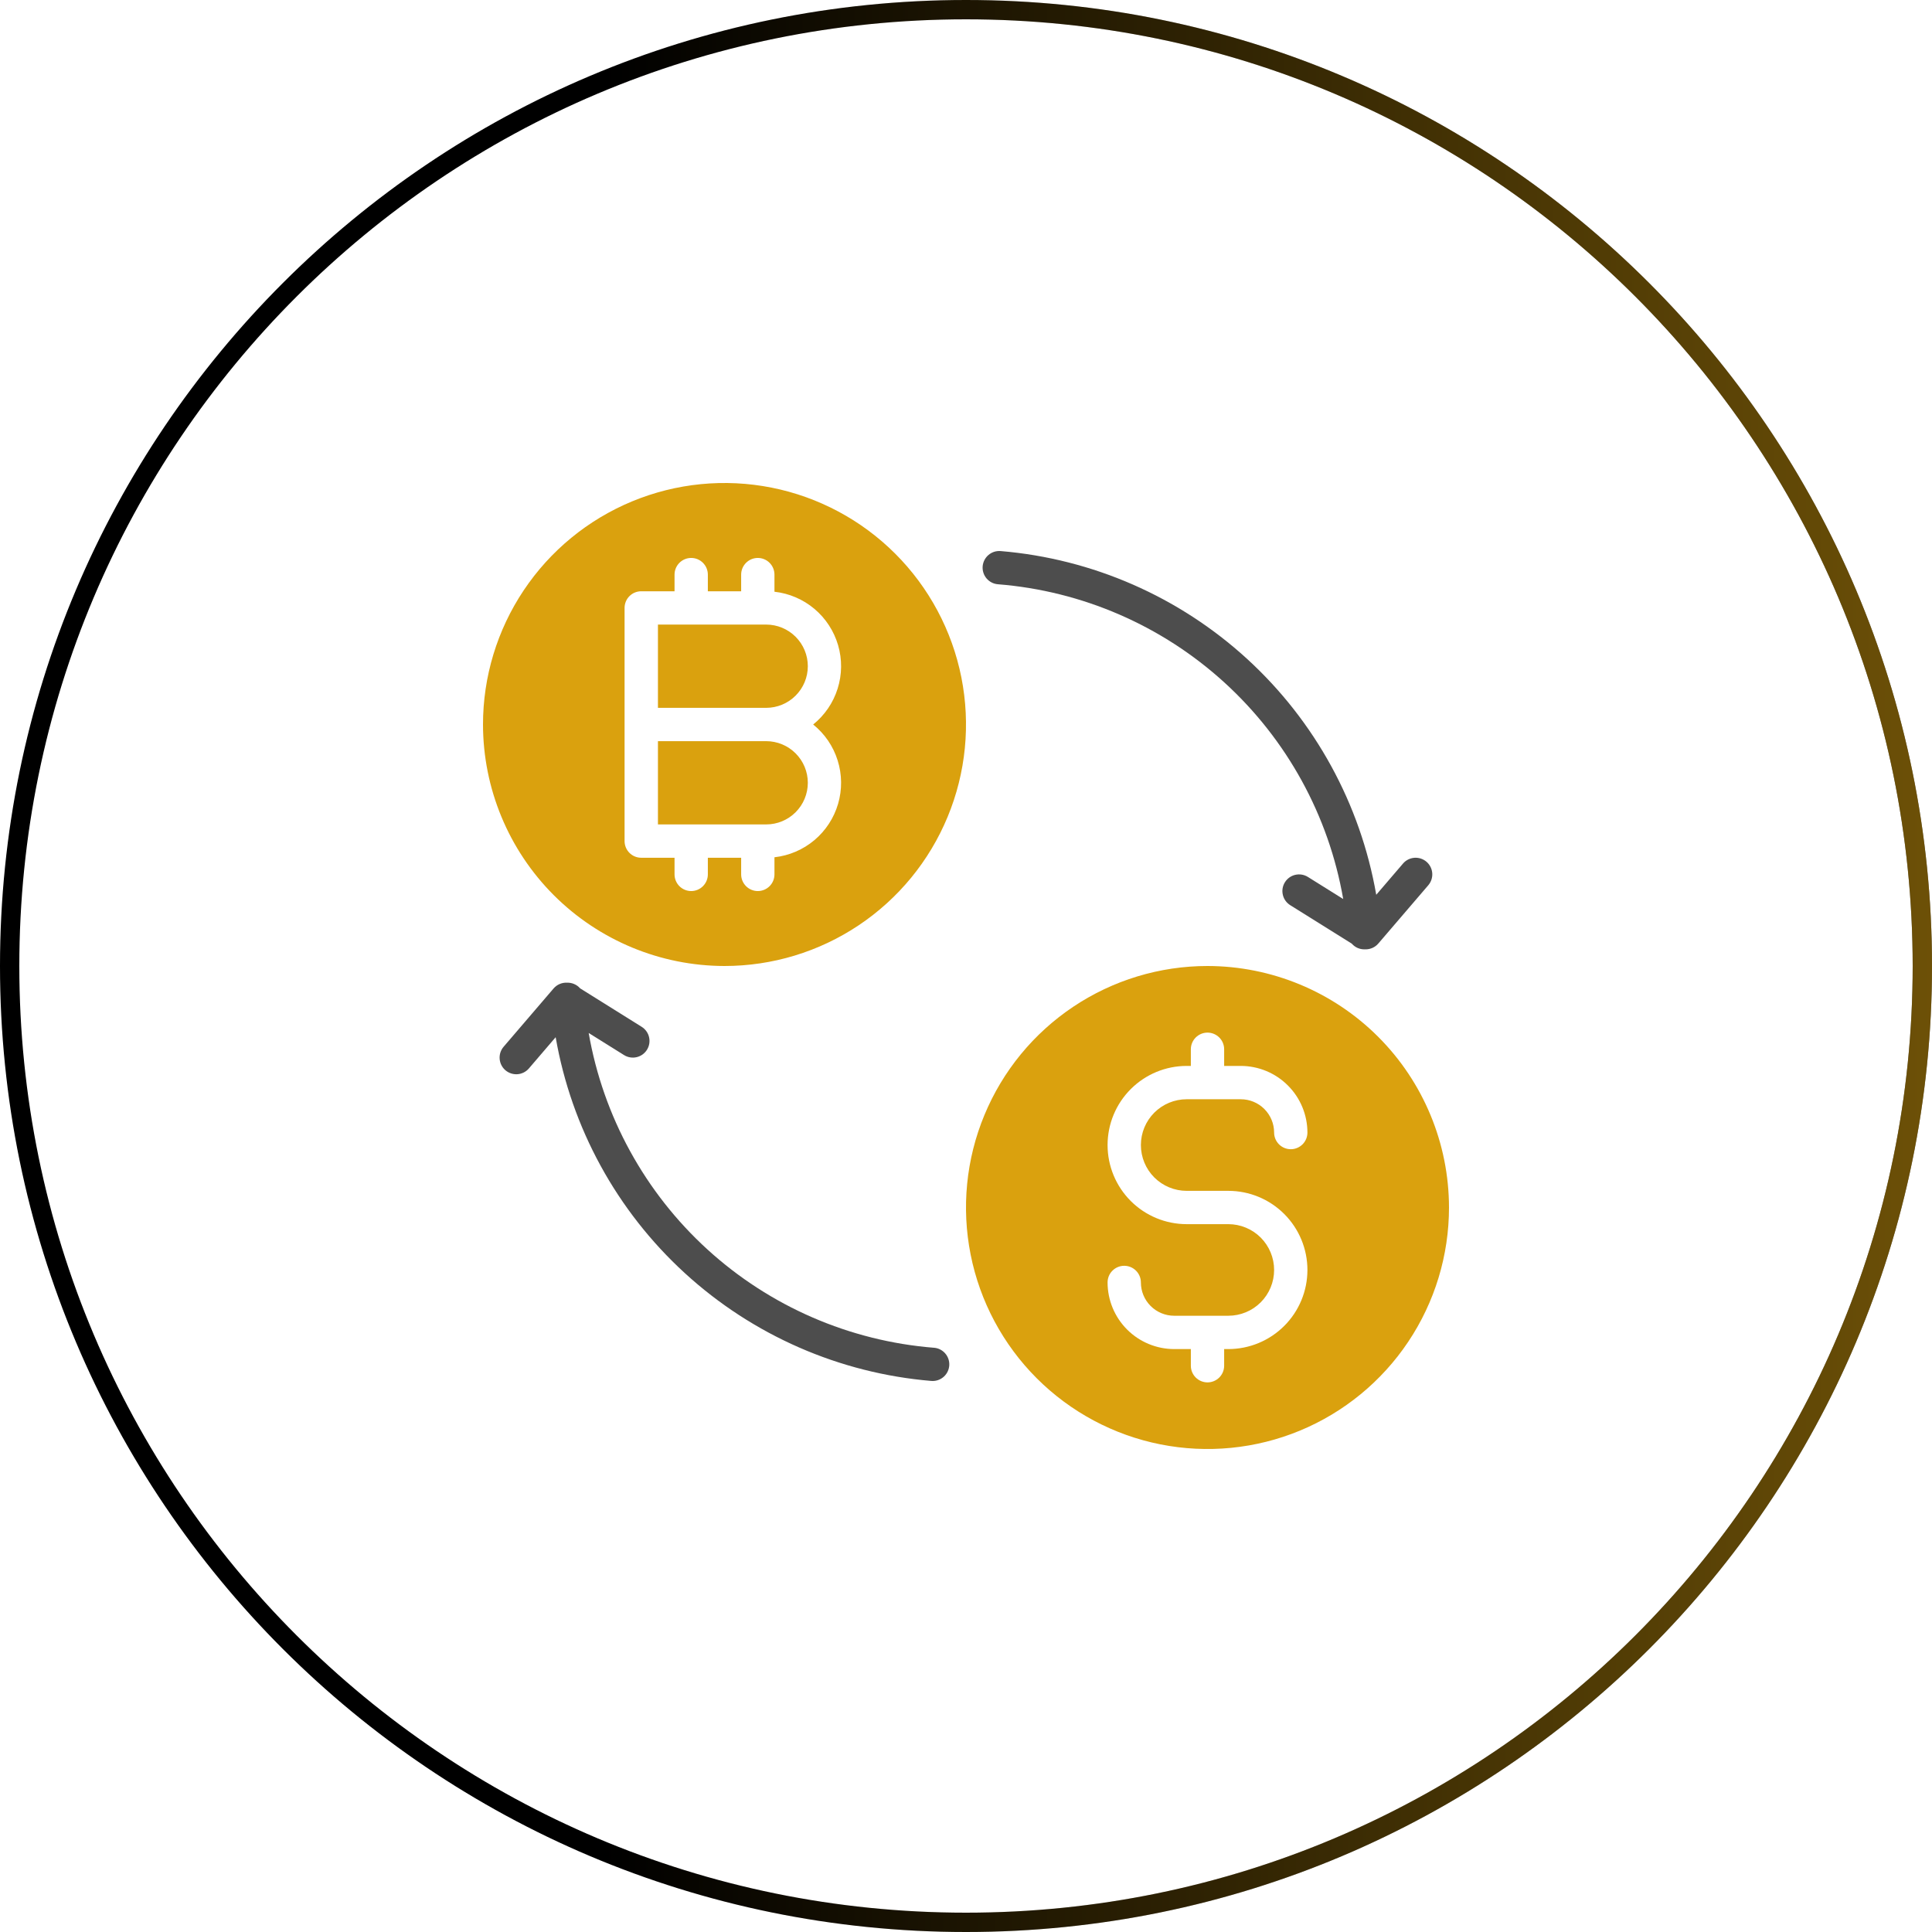
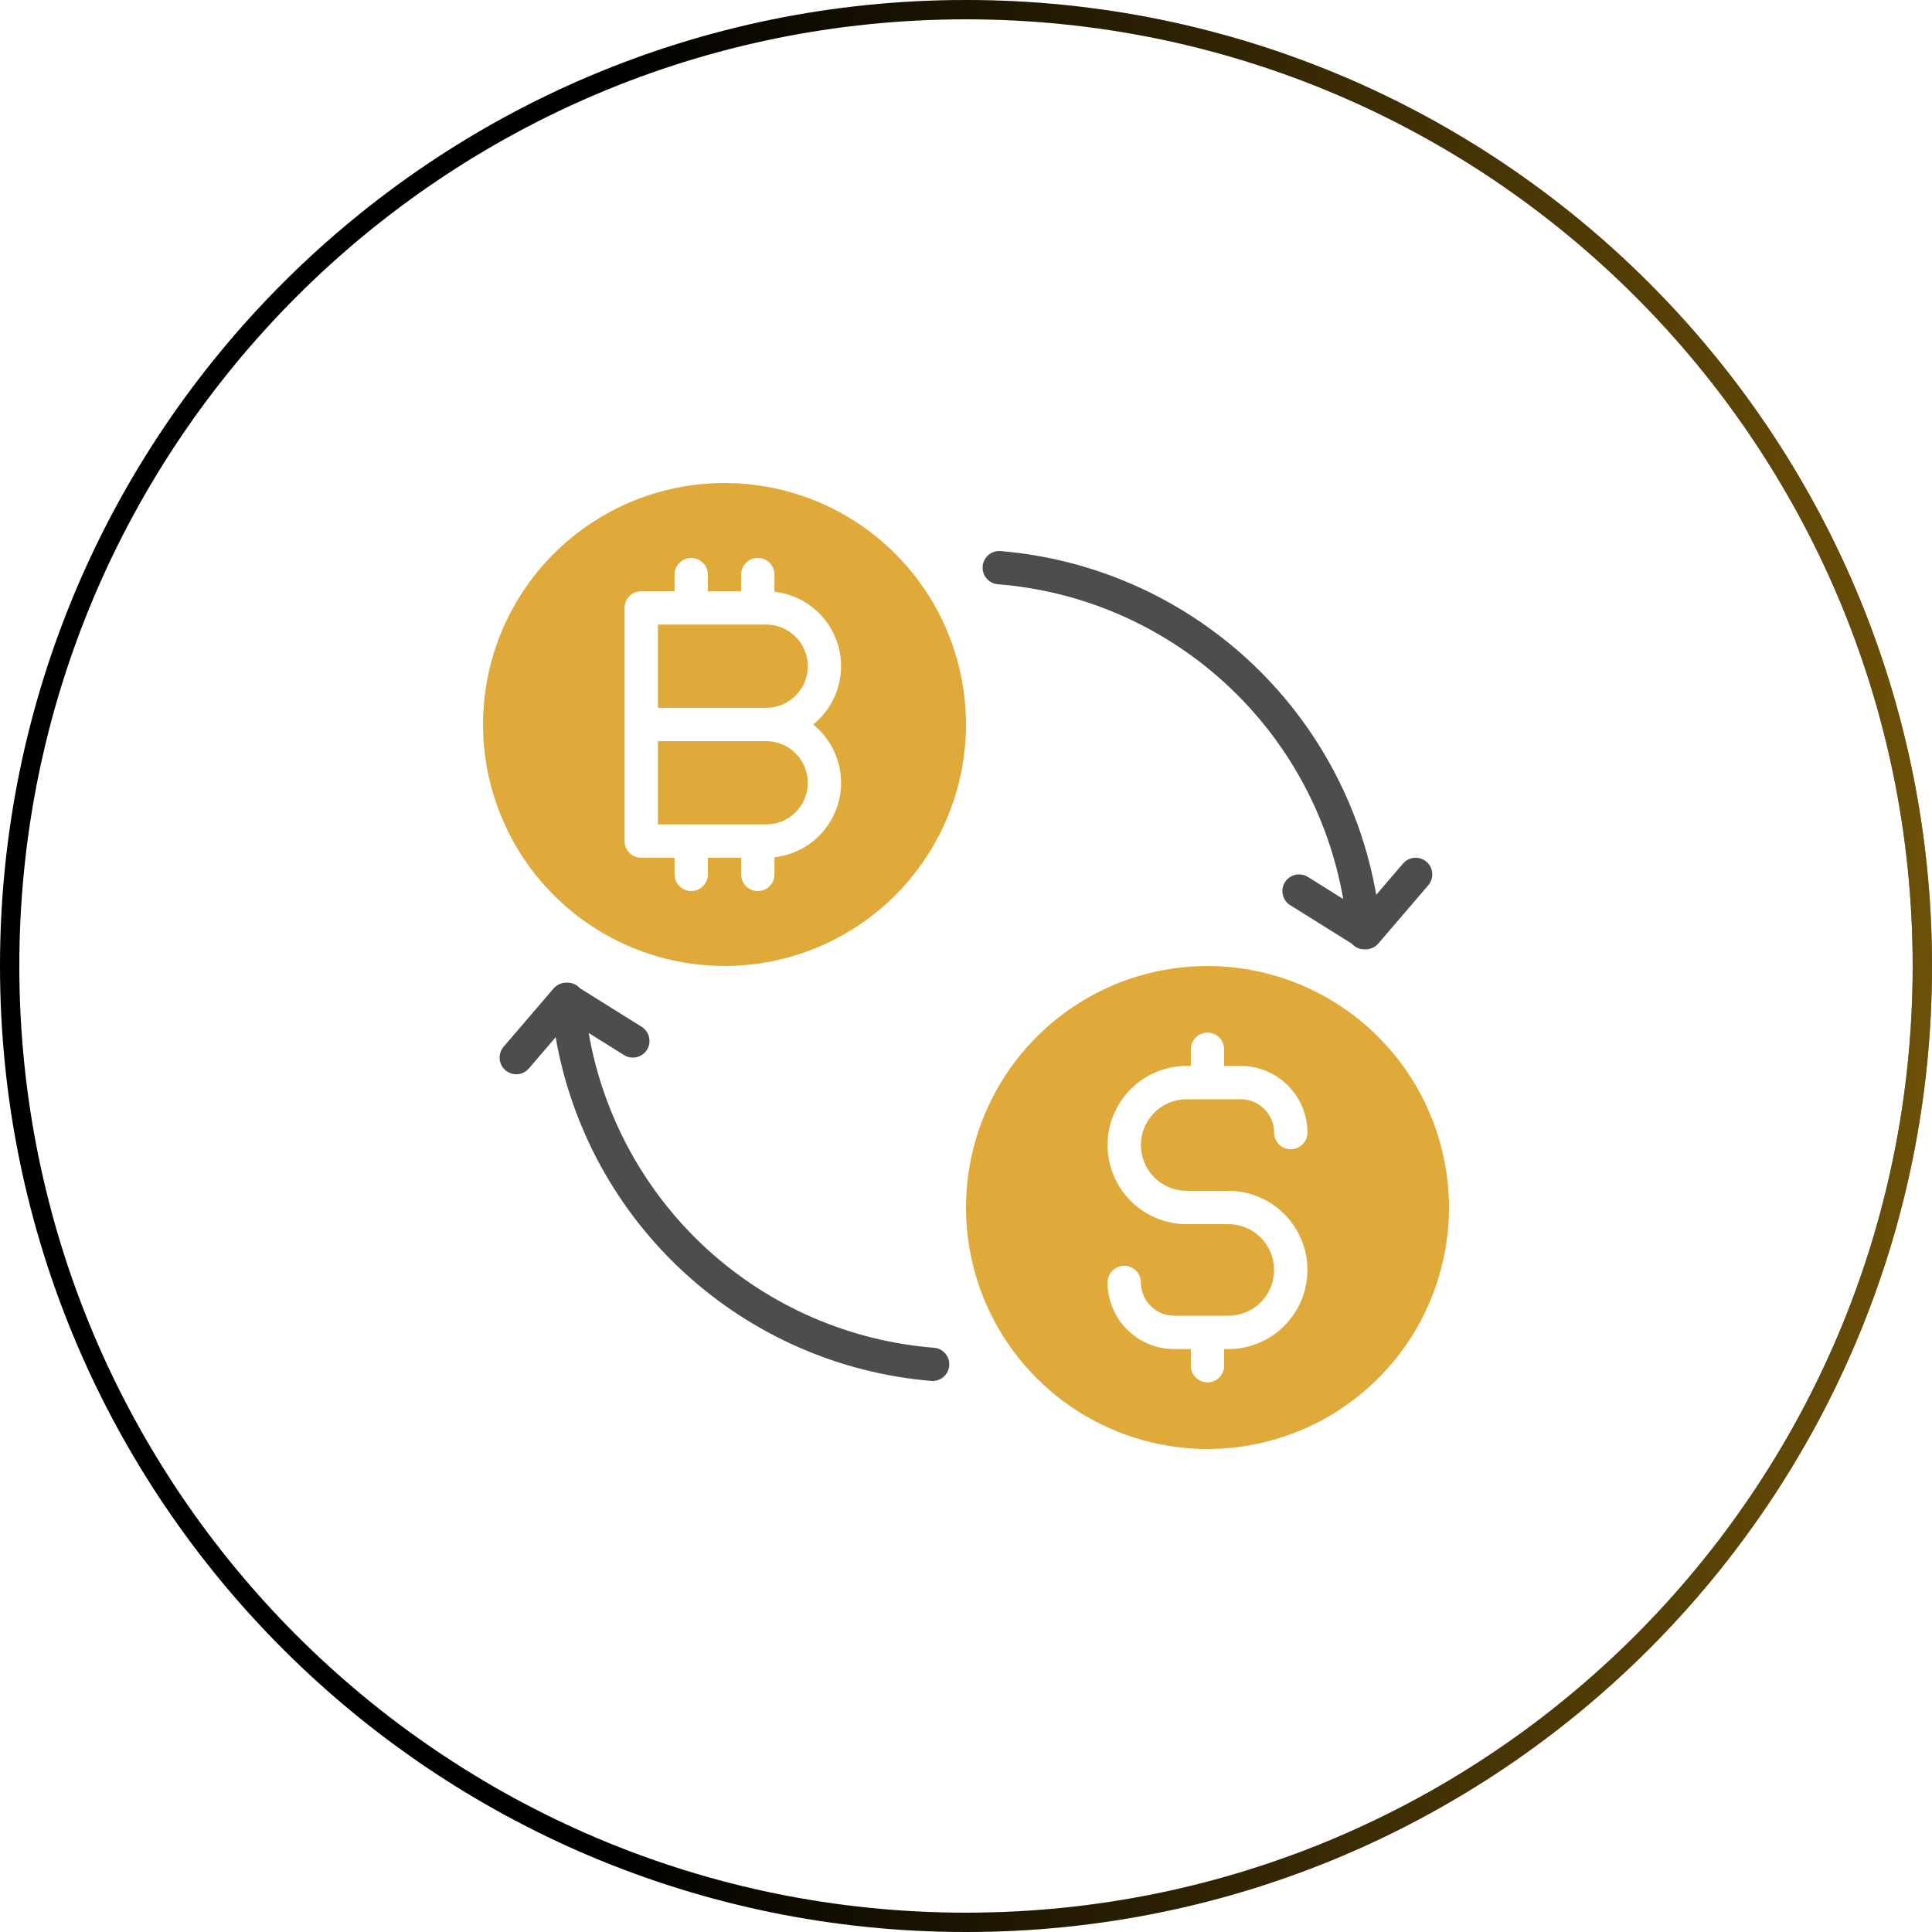
<svg xmlns="http://www.w3.org/2000/svg" width="100" height="100" viewBox="0 0 100 100" fill="none">
  <circle cx="50" cy="50" r="49.5" stroke="black" />
-   <circle cx="50" cy="50" r="49.5" stroke="url(#paint0_linear)" />
+   <circle cx="50" cy="50" r="49.5" stroke="url(#paint0_linear_1507:3607)" />
  <path d="M51.651 30.241C56.015 30.588 60.14 32.377 63.376 35.327C66.612 38.277 68.775 42.219 69.524 46.533L67.696 45.39C67.502 45.269 67.268 45.23 67.045 45.281C66.822 45.332 66.629 45.47 66.508 45.664C66.386 45.858 66.347 46.092 66.399 46.315C66.45 46.538 66.588 46.731 66.782 46.852L69.968 48.843C70.048 48.936 70.148 49.01 70.259 49.061C70.371 49.112 70.492 49.138 70.615 49.138C70.63 49.138 70.645 49.137 70.66 49.136C70.669 49.136 70.678 49.138 70.686 49.138C70.811 49.138 70.934 49.111 71.047 49.059C71.16 49.008 71.26 48.932 71.341 48.837L73.928 45.82C74.076 45.646 74.15 45.421 74.133 45.193C74.115 44.965 74.008 44.753 73.834 44.604C73.661 44.456 73.435 44.382 73.207 44.399C72.979 44.417 72.767 44.524 72.619 44.698L71.234 46.314C70.417 41.616 68.065 37.322 64.548 34.103C61.03 30.884 56.544 28.921 51.792 28.523C51.679 28.514 51.566 28.527 51.458 28.561C51.35 28.596 51.25 28.651 51.164 28.725C51.078 28.798 51.007 28.887 50.955 28.988C50.903 29.089 50.872 29.199 50.862 29.311C50.853 29.424 50.866 29.538 50.901 29.646C50.935 29.753 50.991 29.853 51.064 29.94C51.137 30.026 51.227 30.097 51.327 30.149C51.428 30.201 51.538 30.232 51.651 30.241V30.241Z" fill="#4D4D4D" />
  <path d="M48.344 69.76C43.979 69.412 39.854 67.623 36.618 64.673C33.383 61.723 31.22 57.781 30.47 53.467L32.299 54.61C32.395 54.67 32.502 54.711 32.614 54.729C32.725 54.748 32.84 54.745 32.95 54.719C33.06 54.694 33.164 54.647 33.257 54.581C33.349 54.515 33.427 54.432 33.487 54.336C33.547 54.24 33.587 54.133 33.606 54.022C33.625 53.91 33.621 53.796 33.596 53.685C33.571 53.575 33.524 53.471 33.458 53.379C33.392 53.286 33.309 53.208 33.213 53.148L30.026 51.156C29.942 51.06 29.837 50.984 29.72 50.934C29.603 50.883 29.476 50.859 29.349 50.864C29.218 50.857 29.087 50.881 28.966 50.933C28.846 50.984 28.739 51.063 28.653 51.163L26.067 54.18C25.918 54.354 25.844 54.579 25.862 54.807C25.879 55.035 25.987 55.247 26.16 55.396C26.334 55.544 26.56 55.618 26.788 55.601C27.015 55.583 27.227 55.476 27.376 55.302L28.761 53.686C29.578 58.384 31.929 62.678 35.447 65.897C38.965 69.117 43.451 71.079 48.202 71.477C48.226 71.479 48.25 71.48 48.274 71.48C48.497 71.48 48.71 71.393 48.871 71.239C49.031 71.085 49.126 70.875 49.135 70.653C49.144 70.43 49.066 70.213 48.919 70.047C48.772 69.88 48.566 69.777 48.344 69.759V69.76Z" fill="#4D4D4D" />
-   <path d="M62.5 50C60.028 50 57.611 50.733 55.555 52.107C53.5 53.48 51.898 55.432 50.952 57.717C50.005 60.001 49.758 62.514 50.24 64.939C50.722 67.364 51.913 69.591 53.661 71.339C55.409 73.087 57.637 74.278 60.061 74.76C62.486 75.242 64.999 74.995 67.284 74.049C69.568 73.103 71.52 71.5 72.893 69.445C74.267 67.389 75 64.972 75 62.5C74.996 59.186 73.678 56.009 71.335 53.665C68.991 51.322 65.814 50.004 62.5 50V50ZM61.422 61.638H63.578C64.664 61.638 65.705 62.069 66.473 62.837C67.241 63.605 67.672 64.647 67.672 65.733C67.672 66.819 67.241 67.86 66.473 68.628C65.705 69.396 64.664 69.828 63.578 69.828H63.362V70.69C63.362 70.918 63.271 71.138 63.11 71.299C62.948 71.461 62.729 71.552 62.5 71.552C62.271 71.552 62.052 71.461 61.89 71.299C61.729 71.138 61.638 70.918 61.638 70.69V69.828H60.776C59.862 69.827 58.985 69.463 58.339 68.817C57.692 68.17 57.329 67.294 57.328 66.379C57.328 66.151 57.418 65.931 57.58 65.77C57.742 65.608 57.961 65.517 58.19 65.517C58.418 65.517 58.638 65.608 58.799 65.77C58.961 65.931 59.052 66.151 59.052 66.379C59.052 66.837 59.234 67.275 59.557 67.598C59.88 67.921 60.319 68.103 60.776 68.103H63.578C64.206 68.103 64.809 67.854 65.254 67.409C65.698 66.965 65.948 66.362 65.948 65.733C65.948 65.104 65.698 64.501 65.254 64.056C64.809 63.612 64.206 63.362 63.578 63.362H61.422C60.336 63.362 59.295 62.931 58.527 62.163C57.759 61.395 57.328 60.353 57.328 59.267C57.328 58.181 57.759 57.14 58.527 56.372C59.295 55.604 60.336 55.172 61.422 55.172H61.638V54.31C61.638 54.082 61.729 53.862 61.89 53.701C62.052 53.539 62.271 53.448 62.5 53.448C62.729 53.448 62.948 53.539 63.11 53.701C63.271 53.862 63.362 54.082 63.362 54.31V55.172H64.224C65.138 55.173 66.015 55.537 66.661 56.184C67.308 56.83 67.671 57.706 67.672 58.621C67.672 58.849 67.582 59.069 67.42 59.23C67.258 59.392 67.039 59.483 66.81 59.483C66.582 59.483 66.362 59.392 66.201 59.23C66.039 59.069 65.948 58.849 65.948 58.621C65.948 58.164 65.766 57.725 65.443 57.402C65.12 57.079 64.681 56.897 64.224 56.897H61.422C60.794 56.897 60.191 57.146 59.746 57.591C59.301 58.036 59.052 58.639 59.052 59.267C59.052 59.896 59.301 60.499 59.746 60.944C60.191 61.388 60.794 61.638 61.422 61.638Z" fill="#DAA10E" />
-   <path d="M41.813 40.517C41.813 39.946 41.585 39.398 41.181 38.994C40.777 38.59 40.23 38.363 39.658 38.362H34.055V42.672H39.658C40.23 42.672 40.777 42.445 41.181 42.041C41.585 41.636 41.813 41.089 41.813 40.517V40.517Z" fill="#DAA10E" />
-   <path d="M41.813 34.483C41.813 33.911 41.585 33.364 41.181 32.96C40.777 32.556 40.23 32.328 39.658 32.328H34.055V36.638H39.658C40.23 36.637 40.777 36.41 41.181 36.006C41.585 35.602 41.813 35.054 41.813 34.483V34.483Z" fill="#DAA10E" />
-   <path d="M37.5 50C39.972 50 42.389 49.267 44.445 47.893C46.5 46.52 48.102 44.568 49.048 42.283C49.995 39.999 50.242 37.486 49.76 35.061C49.278 32.637 48.087 30.409 46.339 28.661C44.591 26.913 42.363 25.723 39.939 25.24C37.514 24.758 35.001 25.005 32.717 25.951C30.432 26.898 28.48 28.5 27.107 30.555C25.733 32.611 25 35.028 25 37.5C25.004 40.814 26.322 43.991 28.665 46.335C31.009 48.678 34.186 49.996 37.5 50ZM32.328 31.465C32.328 31.237 32.418 31.018 32.58 30.856C32.742 30.694 32.961 30.604 33.19 30.604H34.914V29.741C34.914 29.513 35.005 29.294 35.166 29.132C35.328 28.97 35.547 28.879 35.776 28.879C36.005 28.879 36.224 28.97 36.385 29.132C36.547 29.294 36.638 29.513 36.638 29.741V30.604H38.362V29.741C38.362 29.513 38.453 29.294 38.615 29.132C38.776 28.97 38.995 28.879 39.224 28.879C39.453 28.879 39.672 28.97 39.834 29.132C39.995 29.294 40.086 29.513 40.086 29.741V30.628C40.847 30.713 41.566 31.021 42.152 31.513C42.738 32.006 43.165 32.661 43.38 33.396C43.594 34.131 43.586 34.913 43.356 35.643C43.127 36.374 42.686 37.02 42.09 37.5C42.686 37.98 43.127 38.626 43.356 39.357C43.586 40.087 43.594 40.869 43.38 41.604C43.165 42.339 42.738 42.994 42.152 43.487C41.566 43.979 40.847 44.287 40.086 44.372V45.259C40.086 45.487 39.995 45.706 39.834 45.868C39.672 46.03 39.453 46.121 39.224 46.121C38.995 46.121 38.776 46.03 38.615 45.868C38.453 45.706 38.362 45.487 38.362 45.259V44.397H36.638V45.259C36.638 45.487 36.547 45.706 36.385 45.868C36.224 46.03 36.005 46.121 35.776 46.121C35.547 46.121 35.328 46.03 35.166 45.868C35.005 45.706 34.914 45.487 34.914 45.259V44.397H33.19C32.961 44.397 32.742 44.306 32.58 44.144C32.418 43.982 32.328 43.763 32.328 43.535V31.465Z" fill="#DAA10E" />
+   <path d="M62.5 50C60.028 50 57.611 50.733 55.555 52.107C53.5 53.48 51.898 55.432 50.952 57.717C50.005 60.001 49.758 62.514 50.24 64.939C50.722 67.364 51.913 69.591 53.661 71.339C55.409 73.087 57.637 74.278 60.061 74.76C62.486 75.242 64.999 74.995 67.284 74.049C69.568 73.103 71.52 71.5 72.893 69.445C74.267 67.389 75 64.972 75 62.5C74.996 59.186 73.678 56.009 71.335 53.665C68.991 51.322 65.814 50.004 62.5 50V50ZM61.422 61.638H63.578C64.664 61.638 65.705 62.069 66.473 62.837C67.241 63.605 67.672 64.647 67.672 65.733C67.672 66.819 67.241 67.86 66.473 68.628C65.705 69.396 64.664 69.828 63.578 69.828H63.362V70.69C63.362 70.918 63.271 71.138 63.11 71.299C62.948 71.461 62.729 71.552 62.5 71.552C62.271 71.552 62.052 71.461 61.89 71.299C61.729 71.138 61.638 70.918 61.638 70.69V69.828H60.776C59.862 69.827 58.985 69.463 58.339 68.817C57.692 68.17 57.329 67.294 57.328 66.379C57.328 66.151 57.418 65.931 57.58 65.77C57.742 65.608 57.961 65.517 58.19 65.517C58.418 65.517 58.638 65.608 58.799 65.77C58.961 65.931 59.052 66.151 59.052 66.379C59.052 66.837 59.234 67.275 59.557 67.598C59.88 67.921 60.319 68.103 60.776 68.103H63.578C64.206 68.103 64.809 67.854 65.254 67.409C65.698 66.965 65.948 66.362 65.948 65.733C65.948 65.104 65.698 64.501 65.254 64.056C64.809 63.612 64.206 63.362 63.578 63.362H61.422C60.336 63.362 59.295 62.931 58.527 62.163C57.759 61.395 57.328 60.353 57.328 59.267C57.328 58.181 57.759 57.14 58.527 56.372C59.295 55.604 60.336 55.172 61.422 55.172H61.638V54.31C61.638 54.082 61.729 53.862 61.89 53.701C62.052 53.539 62.271 53.448 62.5 53.448C62.729 53.448 62.948 53.539 63.11 53.701C63.271 53.862 63.362 54.082 63.362 54.31V55.172H64.224C65.138 55.173 66.015 55.537 66.661 56.184C67.308 56.83 67.671 57.706 67.672 58.621C67.672 58.849 67.582 59.069 67.42 59.23C67.258 59.392 67.039 59.483 66.81 59.483C66.582 59.483 66.362 59.392 66.201 59.23C66.039 59.069 65.948 58.849 65.948 58.621C65.948 58.164 65.766 57.725 65.443 57.402C65.12 57.079 64.681 56.897 64.224 56.897H61.422C60.794 56.897 60.191 57.146 59.746 57.591C59.301 58.036 59.052 58.639 59.052 59.267C59.052 59.896 59.301 60.499 59.746 60.944C60.191 61.388 60.794 61.638 61.422 61.638Z" fill="#E0AA3A" />
+   <path d="M41.813 40.517C41.813 39.946 41.585 39.398 41.181 38.994C40.777 38.59 40.23 38.363 39.658 38.362H34.055V42.672H39.658C40.23 42.672 40.777 42.445 41.181 42.041C41.585 41.636 41.813 41.089 41.813 40.517V40.517Z" fill="#E0AA3A" />
+   <path d="M41.813 34.483C41.813 33.911 41.585 33.364 41.181 32.96C40.777 32.556 40.23 32.328 39.658 32.328H34.055V36.638H39.658C40.23 36.637 40.777 36.41 41.181 36.006C41.585 35.602 41.813 35.054 41.813 34.483V34.483Z" fill="#E0AA3A" />
+   <path d="M37.5 50C39.972 50 42.389 49.267 44.445 47.893C46.5 46.52 48.102 44.568 49.048 42.283C49.995 39.999 50.242 37.486 49.76 35.061C49.278 32.637 48.087 30.409 46.339 28.661C44.591 26.913 42.363 25.723 39.939 25.24C37.514 24.758 35.001 25.005 32.717 25.951C30.432 26.898 28.48 28.5 27.107 30.555C25.733 32.611 25 35.028 25 37.5C25.004 40.814 26.322 43.991 28.665 46.335C31.009 48.678 34.186 49.996 37.5 50ZM32.328 31.465C32.328 31.237 32.418 31.018 32.58 30.856C32.742 30.694 32.961 30.604 33.19 30.604H34.914V29.741C34.914 29.513 35.005 29.294 35.166 29.132C35.328 28.97 35.547 28.879 35.776 28.879C36.005 28.879 36.224 28.97 36.385 29.132C36.547 29.294 36.638 29.513 36.638 29.741V30.604H38.362V29.741C38.362 29.513 38.453 29.294 38.615 29.132C38.776 28.97 38.995 28.879 39.224 28.879C39.453 28.879 39.672 28.97 39.834 29.132C39.995 29.294 40.086 29.513 40.086 29.741V30.628C40.847 30.713 41.566 31.021 42.152 31.513C42.738 32.006 43.165 32.661 43.38 33.396C43.594 34.131 43.586 34.913 43.356 35.643C43.127 36.374 42.686 37.02 42.09 37.5C42.686 37.98 43.127 38.626 43.356 39.357C43.586 40.087 43.594 40.869 43.38 41.604C43.165 42.339 42.738 42.994 42.152 43.487C41.566 43.979 40.847 44.287 40.086 44.372V45.259C40.086 45.487 39.995 45.706 39.834 45.868C39.672 46.03 39.453 46.121 39.224 46.121C38.995 46.121 38.776 46.03 38.615 45.868C38.453 45.706 38.362 45.487 38.362 45.259V44.397H36.638V45.259C36.638 45.487 36.547 45.706 36.385 45.868C36.224 46.03 36.005 46.121 35.776 46.121C35.547 46.121 35.328 46.03 35.166 45.868C35.005 45.706 34.914 45.487 34.914 45.259V44.397H33.19C32.961 44.397 32.742 44.306 32.58 44.144C32.418 43.982 32.328 43.763 32.328 43.535V31.465Z" fill="#E0AA3A" />
  <defs>
-     <linearGradient id="paint0_linear" x1="100" y1="50" x2="3.48559e-07" y2="50" gradientUnits="userSpaceOnUse">
+     <linearGradient id="paint0_linear_1507:3607" x1="100" y1="50" x2="3.48559e-07" y2="50" gradientUnits="userSpaceOnUse">
      <stop stop-color="#DAA10E" stop-opacity="0.5" />
      <stop offset="0.37" stop-color="#DAA10E" stop-opacity="0.219" />
      <stop offset="0.688" stop-color="#DAA10E" stop-opacity="0" />
    </linearGradient>
  </defs>
</svg>
